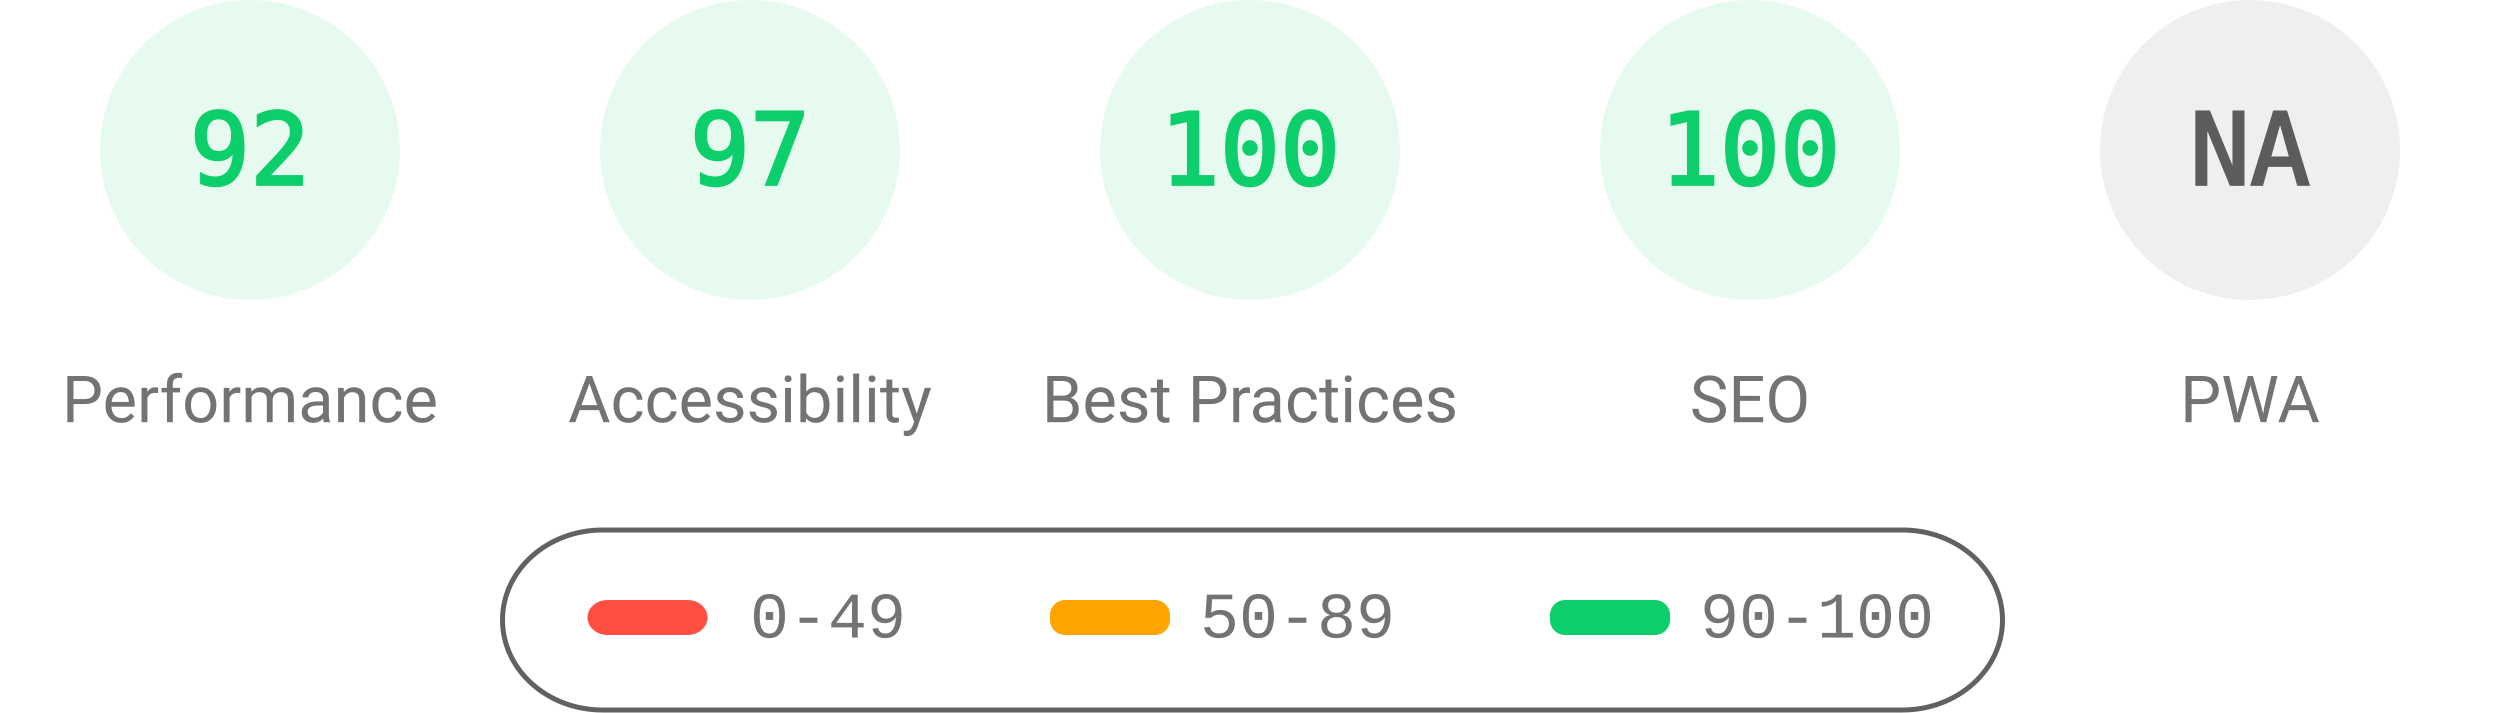
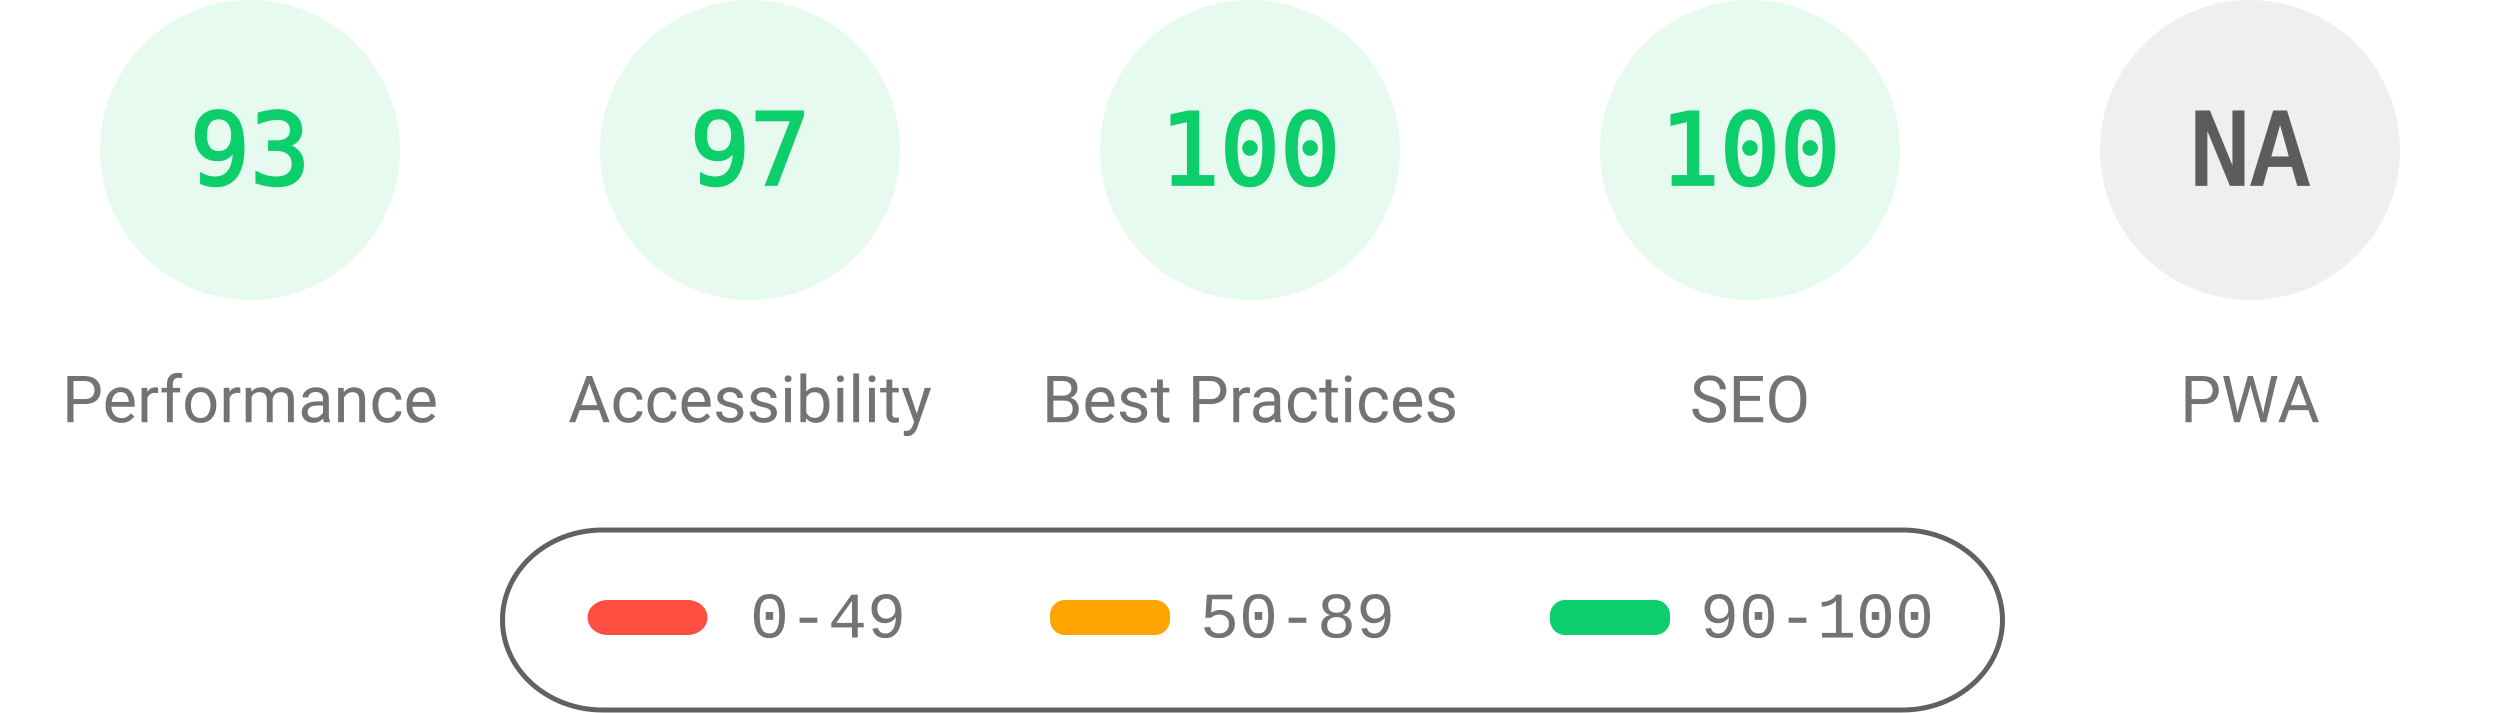
<svg xmlns="http://www.w3.org/2000/svg" fill="none" width="1000" height="285">
  <style>.gauge-base{opacity:.1}.gauge-arc{fill:none;animation-delay:250ms;stroke-linecap:round;transform:rotate(-90deg);transform-origin:100px 60px;animation:load-gauge 1s ease forwards}.guage-text{font-size:40px;font-family:monospace;text-align:center}.guage-red{color:#ff4e42;fill:#ff4e42;stroke:#ff4e42}.guage-orange{color:#ffa400;fill:#ffa400;stroke:#ffa400}.guage-green{color:#0cce6b;fill:#0cce6b;stroke:#0cce6b}.guage-undefined{color:#5c5c5c;fill:#5c5c5c;stroke:#5c5c5c}.guage-title{color:#737373;fill:#737373;stroke:none;font-size:26px;line-height:26px;font-family:Roboto,Halvetica,Arial,sans-serif}@keyframes load-gauge{from{stroke-dasharray:0 352.858}}</style>
  <svg class="guage-div guage-perf guage-green" viewBox="0 0 200 200" width="200" height="200">
    <circle class="gauge-base" r="56" cx="100" cy="60" stroke-width="8" />
-     <circle class="gauge-arc guage-arc-1" r="56" cx="100" cy="60" stroke-width="8" style="stroke-dasharray:323.709,351.858" />
-     <text class="guage-text" x="100" y="60" alignment-baseline="central" dominant-baseline="central" text-anchor="middle">92</text>
+     <circle class="gauge-arc guage-arc-1" r="56" cx="100" cy="60" stroke-width="8" style="stroke-dasharray:327.228,351.858" />
+     <text class="guage-text" x="100" y="60" alignment-baseline="central" dominant-baseline="central" text-anchor="middle">93</text>
    <text class="guage-title" x="100" y="160" alignment-baseline="central" dominant-baseline="central" text-anchor="middle">Performance</text>
  </svg>
  <svg class="guage-div guage-acc guage-green" viewBox="0 0 200 200" width="200" height="200" x="200">
    <circle class="gauge-base" r="56" cx="100" cy="60" stroke-width="8" />
    <circle class="gauge-arc guage-arc-2" r="56" cx="100" cy="60" stroke-width="8" style="stroke-dasharray:341.302,351.858" />
    <text class="guage-text" x="100" y="60" alignment-baseline="central" dominant-baseline="central" text-anchor="middle">97</text>
    <text class="guage-title" x="100" y="160" alignment-baseline="central" dominant-baseline="central" text-anchor="middle">Accessibility</text>
  </svg>
  <svg class="guage-div guage-best guage-green" viewBox="0 0 200 200" width="200" height="200" x="400">
    <circle class="gauge-base" r="56" cx="100" cy="60" stroke-width="8" />
    <circle class="gauge-arc guage-arc-3" r="56" cx="100" cy="60" stroke-width="8" style="stroke-dasharray:351.858,351.858" />
    <text class="guage-text" x="100" y="60" alignment-baseline="central" dominant-baseline="central" text-anchor="middle">100</text>
    <text class="guage-title" x="100" y="160" alignment-baseline="central" dominant-baseline="central" text-anchor="middle">Best Practices</text>
  </svg>
  <svg class="guage-div guage-seo guage-green" viewBox="0 0 200 200" width="200" height="200" x="600">
    <circle class="gauge-base" r="56" cx="100" cy="60" stroke-width="8" />
    <circle class="gauge-arc guage-arc-4" r="56" cx="100" cy="60" stroke-width="8" style="stroke-dasharray:351.858,351.858" />
    <text class="guage-text" x="100" y="60" alignment-baseline="central" dominant-baseline="central" text-anchor="middle">100</text>
    <text class="guage-title" x="100" y="160" alignment-baseline="central" dominant-baseline="central" text-anchor="middle">SEO</text>
  </svg>
  <svg class="guage-div guage-pwa guage-undefined" viewBox="0 0 200 200" width="200" height="200" x="800">
    <circle class="gauge-base" r="56" cx="100" cy="60" stroke-width="8" />
    <circle class="gauge-arc guage-arc-4" r="56" cx="100" cy="60" stroke-width="8" style="stroke-dasharray:351.858,351.858" />
    <text class="guage-text" x="100" y="60" alignment-baseline="central" dominant-baseline="central" text-anchor="middle">NA</text>
    <text class="guage-title" x="100" y="160" alignment-baseline="central" dominant-baseline="central" text-anchor="middle">PWA</text>
  </svg>
  <svg width="604" height="76" x="200" y="210">
    <path fill="none" id="canvas_background" d="M-1-1h604v80H-1z" />
    <rect fill-opacity="0" stroke="#616161" stroke-width="2" rx="40" id="svg_2" height="72" width="600" y="2" x="1" fill="#000" />
    <rect stroke="#000" rx="8" id="svg_3" height="14" width="48" y="30" x="35" stroke-opacity="null" stroke-width="0" fill="#ff4e42" />
    <rect stroke="#000" rx="6" id="svg_4" height="14" width="48" y="30" x="220" stroke-opacity="null" stroke-width="0" fill="#ffa400" />
    <rect stroke="#000" rx="6" id="svg_5" height="14" width="48" y="30" x="420" stroke-opacity="null" stroke-width="0" fill="#0cce6b" />
    <text xml:space="preserve" text-anchor="start" font-family="'Courier New', Courier, monospace" font-size="26" id="svg_6" y="45" x="100" stroke-opacity="null" stroke-width="0" stroke="#000" fill="#737373">0-49</text>
    <text xml:space="preserve" text-anchor="start" font-family="'Courier New', Courier, monospace" font-size="26" id="svg_7" y="45" x="280" stroke-opacity="null" stroke-width="0" stroke="#000" fill="#737373">50-89</text>
    <text xml:space="preserve" text-anchor="start" font-family="'Courier New', Courier, monospace" font-size="26" id="svg_8" y="45" x="480" stroke-opacity="null" stroke-width="0" stroke="#000" fill="#737373">90-100</text>
  </svg>
</svg>
